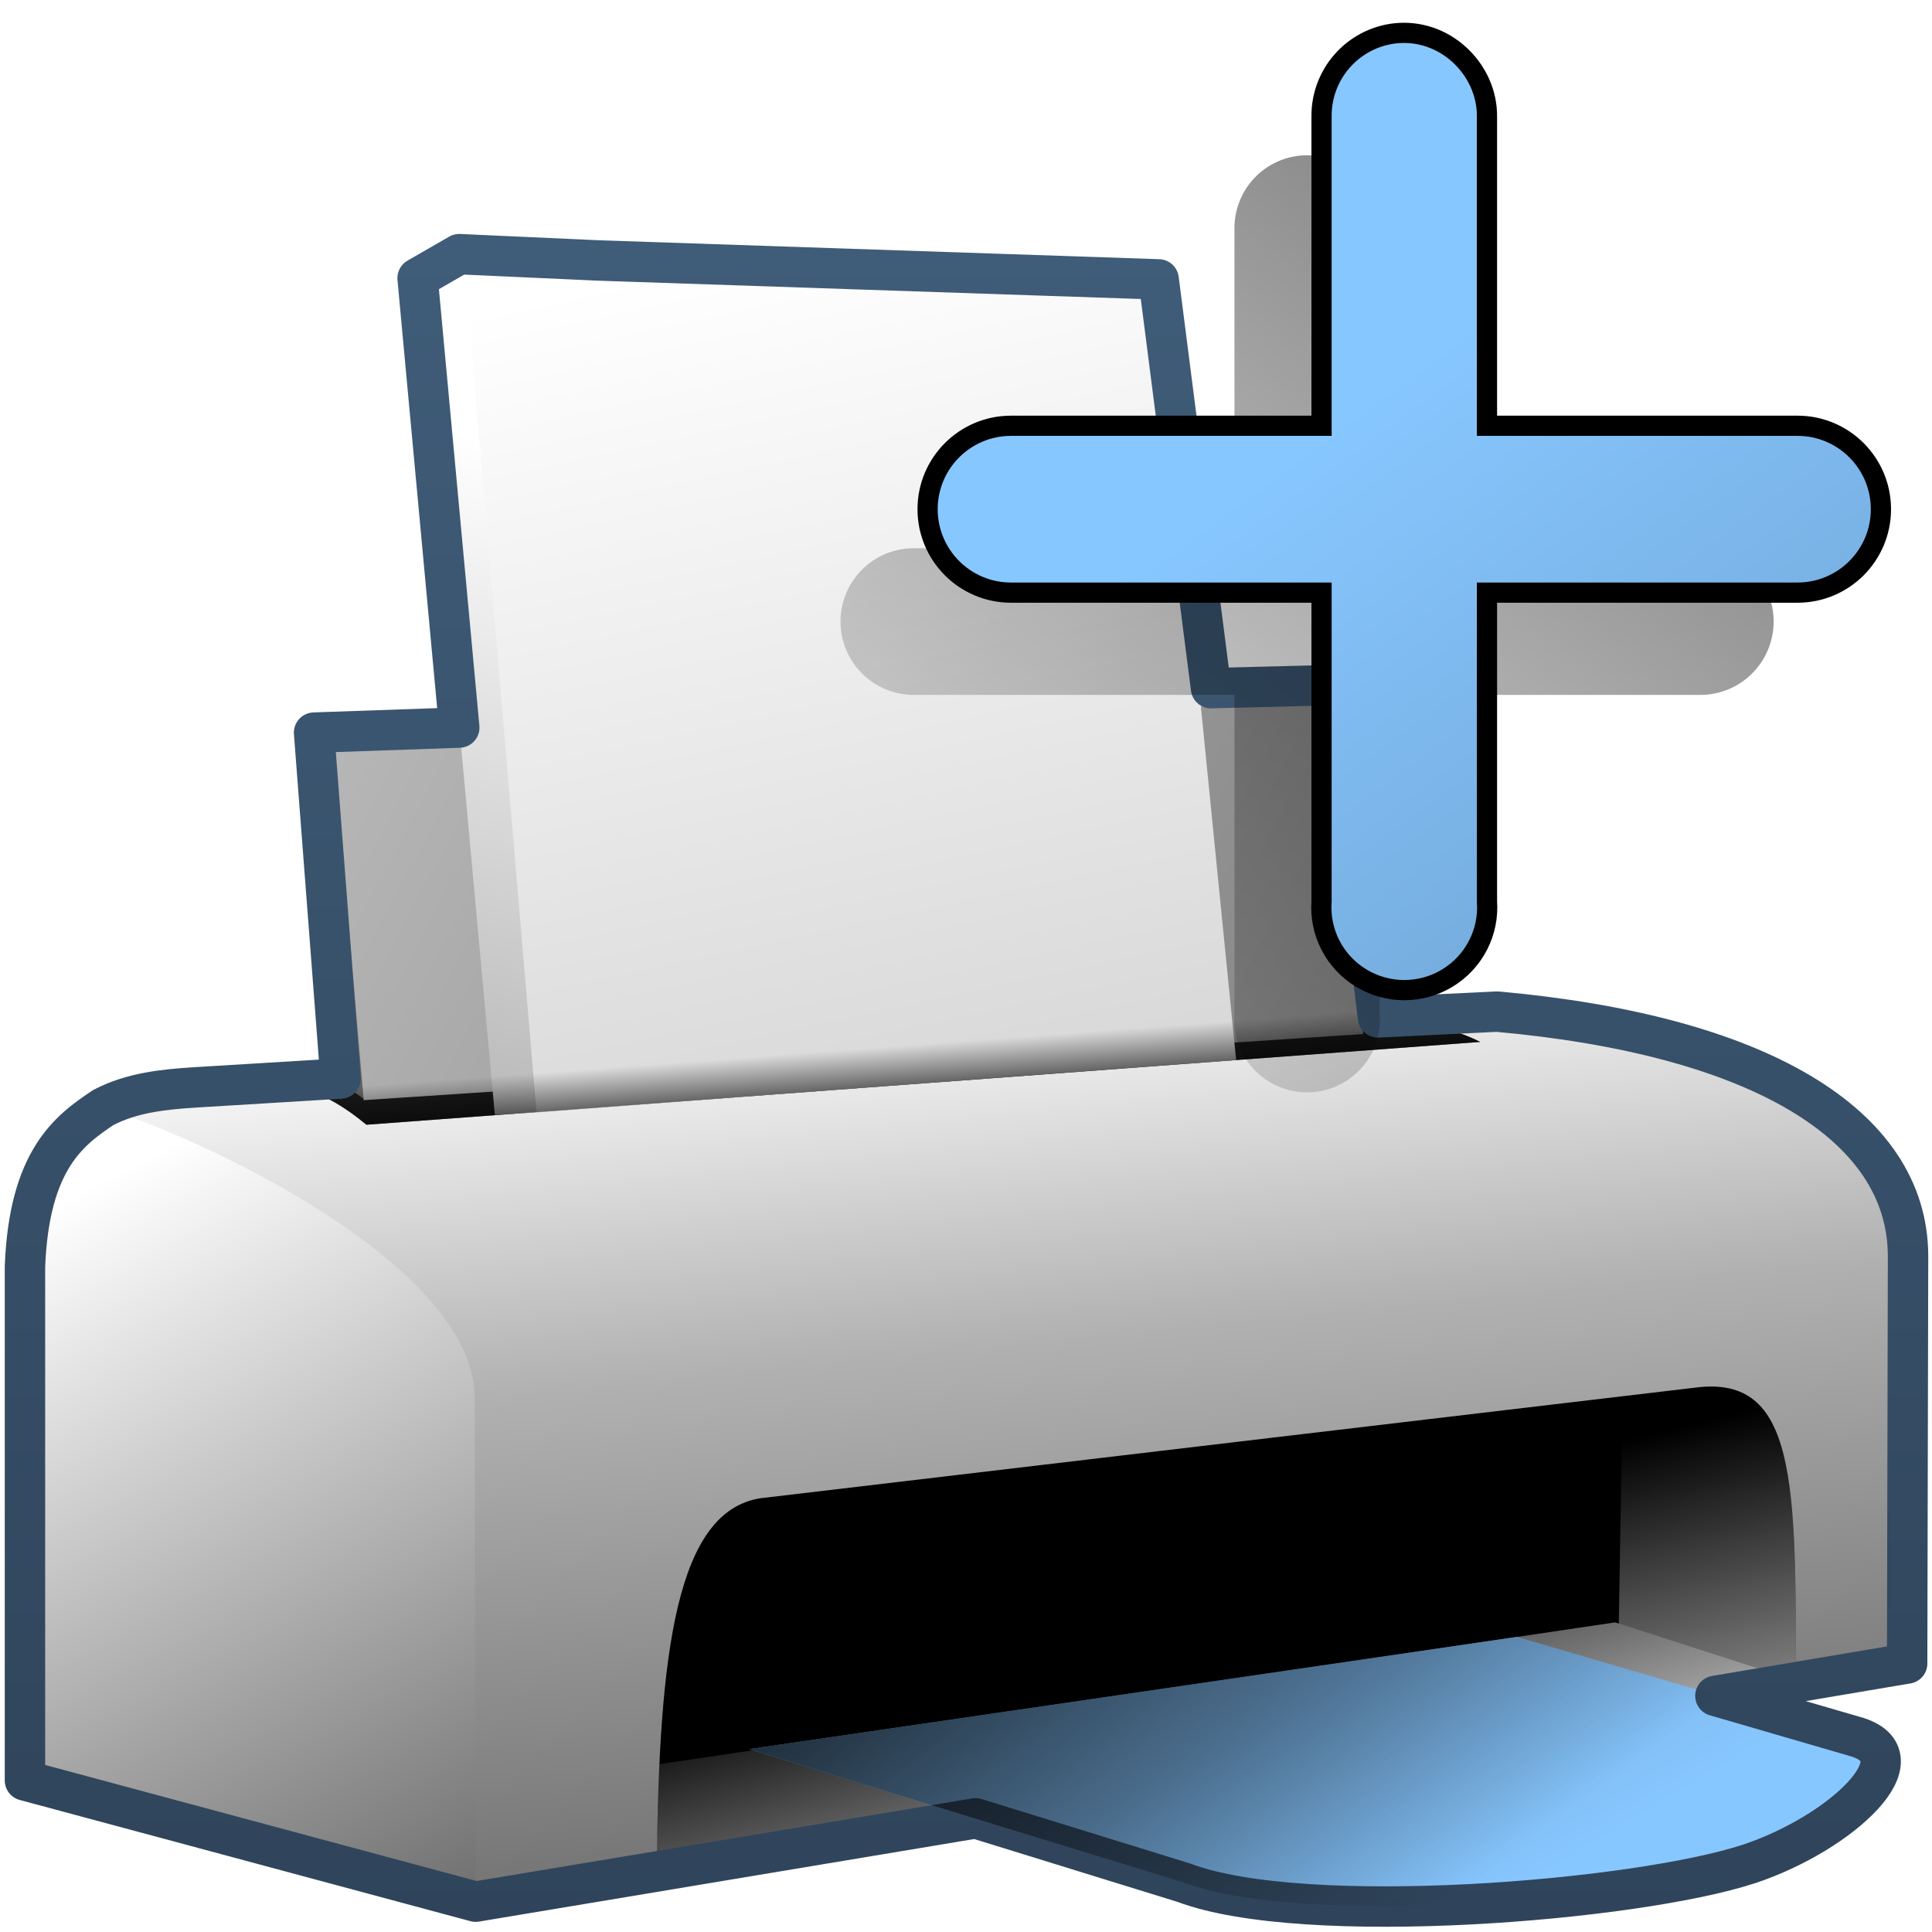
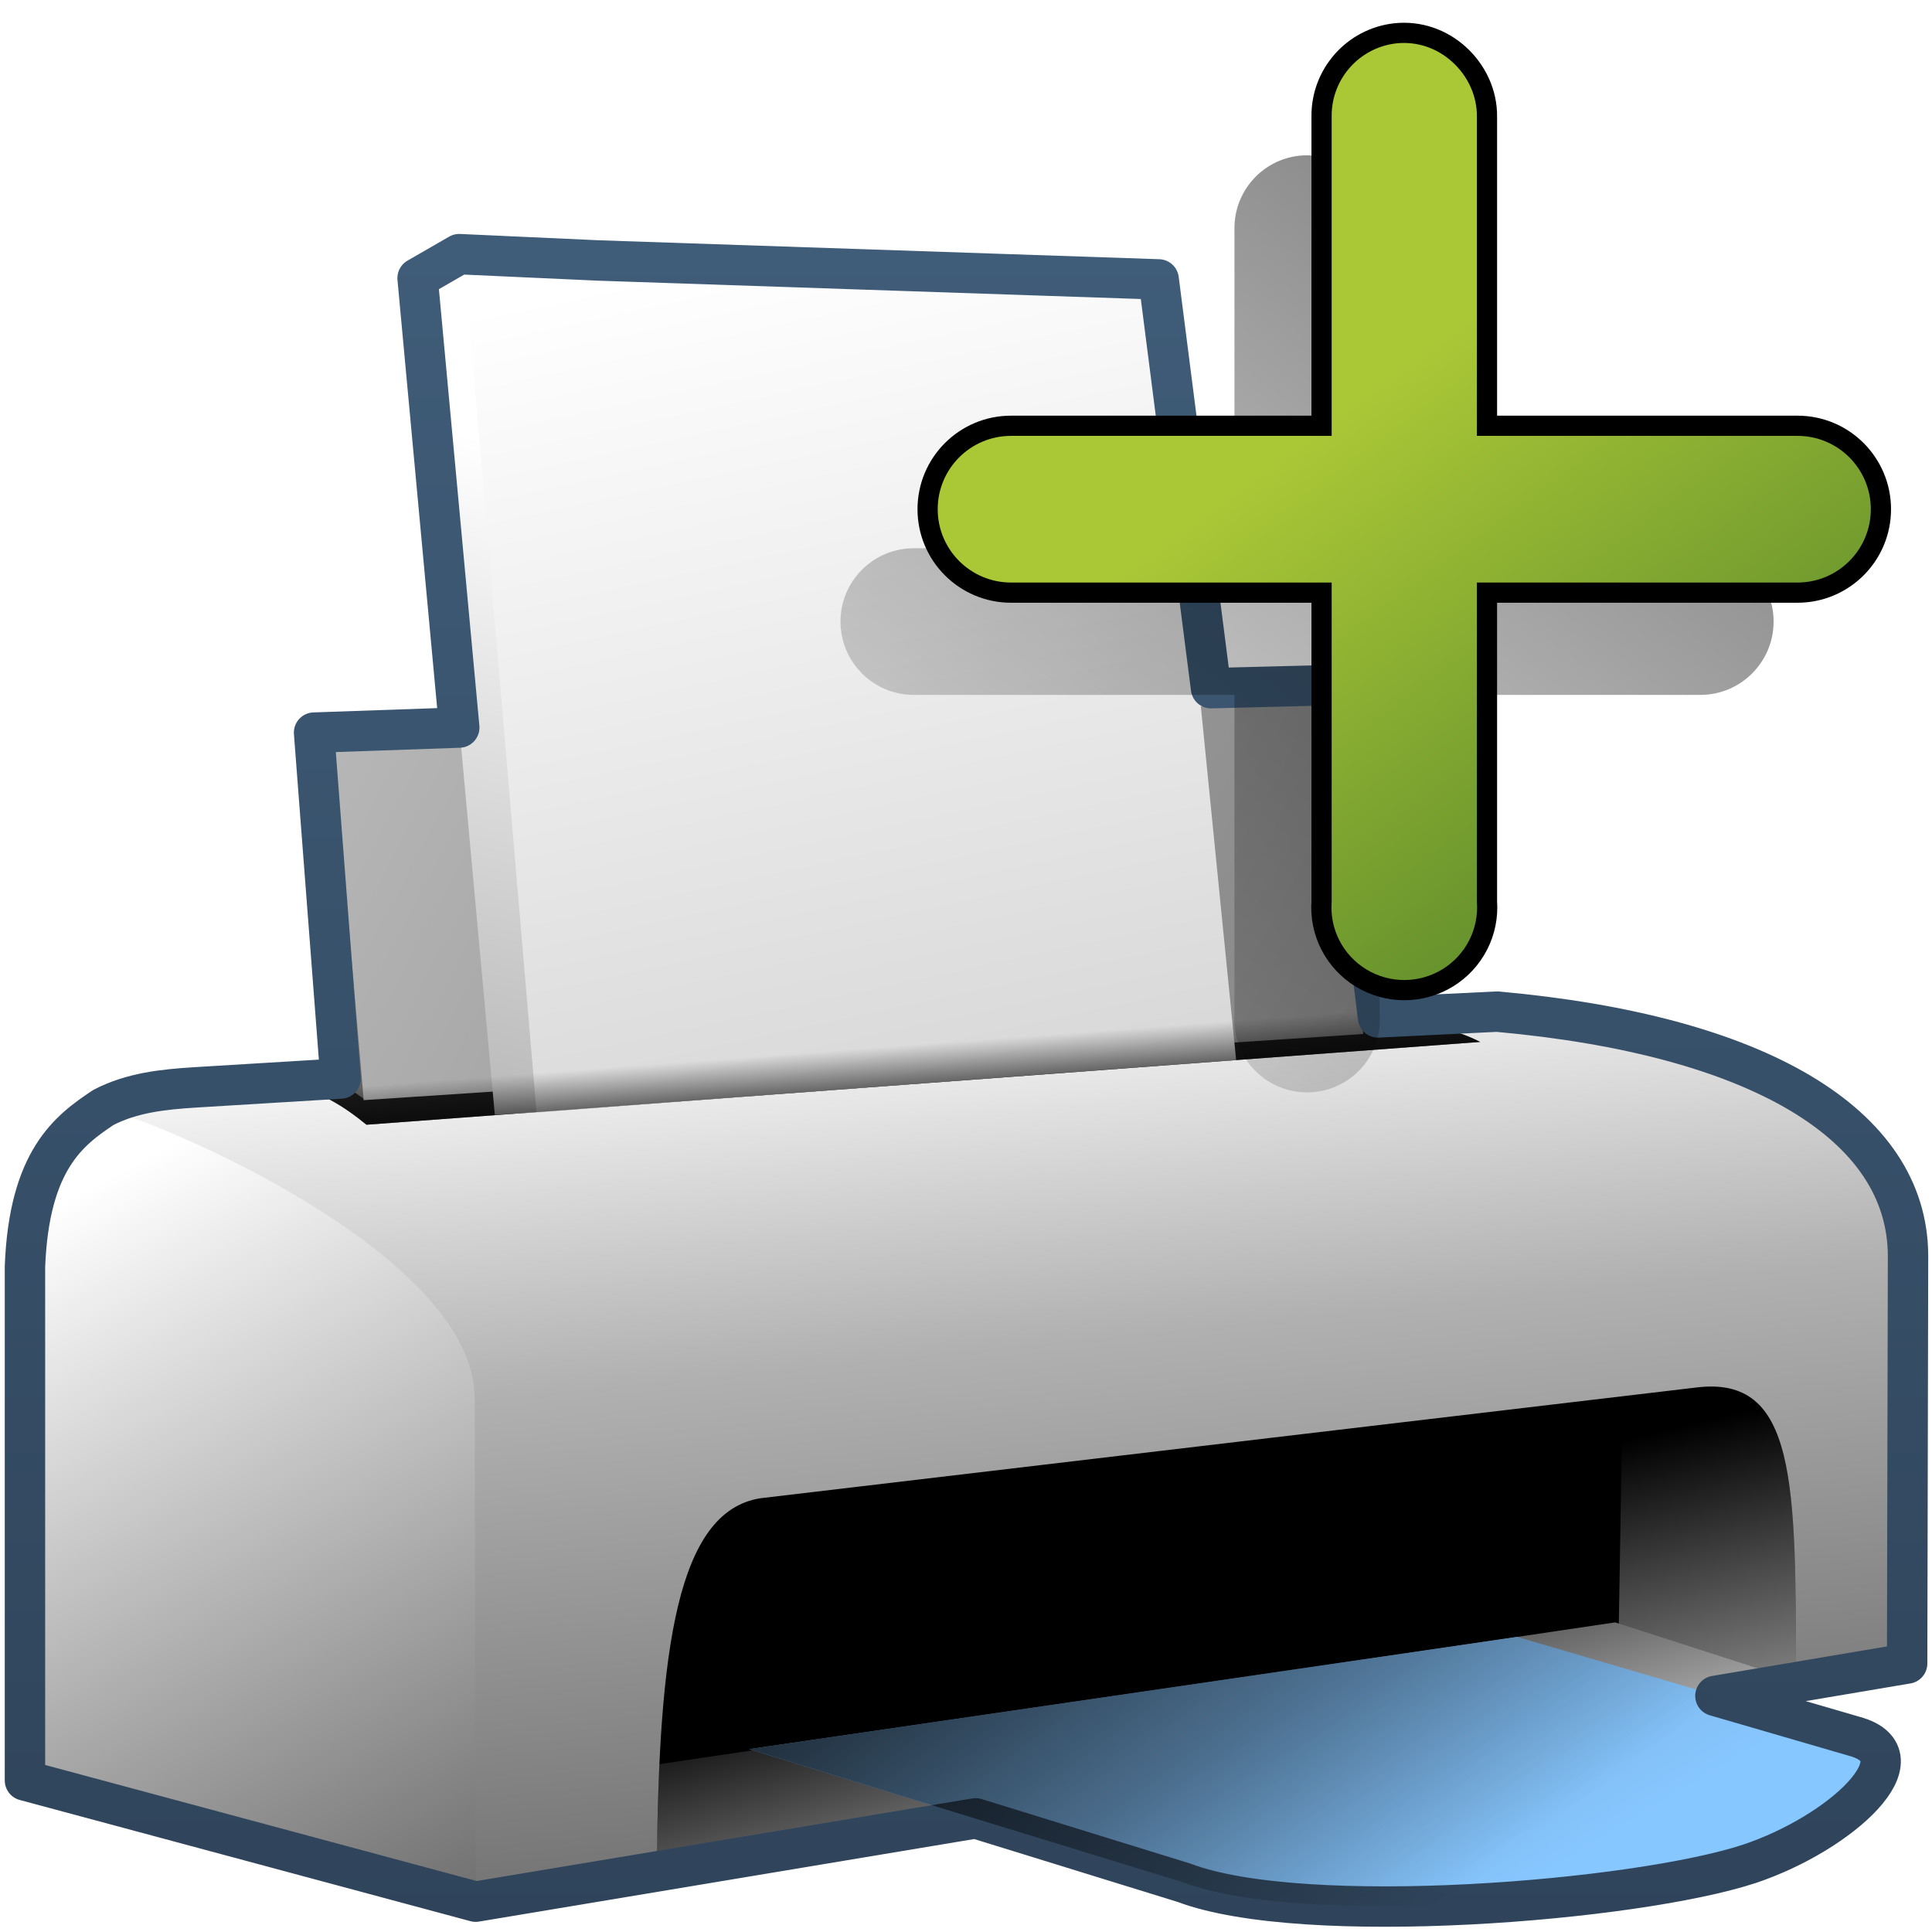
- <svg xmlns="http://www.w3.org/2000/svg" xmlns:xlink="http://www.w3.org/1999/xlink" width="128" height="128" id="svg2" version="1.0">
+ <svg xmlns="http://www.w3.org/2000/svg" xmlns:xlink="http://www.w3.org/1999/xlink" width="136.533" height="136.533" id="svg2" version="1.0">
  <defs id="defs4">
-     <linearGradient xlink:href="#linearGradient5439" id="linearGradient9155" gradientUnits="userSpaceOnUse" gradientTransform="matrix(2.676524,0,0,2.676524,-1298.802,-2514.903)" x1="486.898" y1="969.325" x2="503.621" y2="1000.834" />
-     <linearGradient xlink:href="#linearGradient5439" id="linearGradient9157" gradientUnits="userSpaceOnUse" gradientTransform="matrix(2.676524,0,0,2.676524,-1298.802,-2514.903)" x1="523.259" y1="955.533" x2="528.474" y2="1007.328" />
-     <linearGradient xlink:href="#linearGradient5439" id="linearGradient9159" gradientUnits="userSpaceOnUse" gradientTransform="matrix(2.676524,0,0,2.676524,-1298.802,-2514.903)" x1="518.11" y1="962.736" x2="521.131" y2="992.921" />
-     <linearGradient xlink:href="#linearGradient5439" id="linearGradient9161" gradientUnits="userSpaceOnUse" gradientTransform="matrix(2.676524,0,0,2.676524,-1297.631,-2515.238)" x1="495.145" y1="952.636" x2="490.303" y2="974.924" />
-     <linearGradient xlink:href="#linearGradient5439" id="linearGradient9163" gradientUnits="userSpaceOnUse" gradientTransform="matrix(2.676524,0,0,2.676524,-1297.631,-2515.238)" x1="460.057" y1="938.96" x2="578.44" y2="1001.96" />
-     <linearGradient xlink:href="#linearGradient5439" id="linearGradient9165" gradientUnits="userSpaceOnUse" gradientTransform="matrix(2.676524,0,0,2.676524,-2958.121,-673.4546)" x1="1126.875" y1="264.991" x2="1112.047" y2="321.775" />
-     <linearGradient xlink:href="#linearGradient5439" id="linearGradient9167" gradientUnits="userSpaceOnUse" gradientTransform="matrix(2.676524,0,0,2.676524,-2958.121,-673.4546)" x1="1123.332" y1="257.929" x2="1152.956" y2="395.607" />
-     <linearGradient xlink:href="#linearGradient5362" id="linearGradient9169" gradientUnits="userSpaceOnUse" gradientTransform="matrix(2.676524,0,0,2.676524,-1298.802,-2514.903)" x1="519.89" y1="987.915" x2="516.836" y2="977.54" />
-     <linearGradient xlink:href="#linearGradient5362" id="linearGradient9171" gradientUnits="userSpaceOnUse" gradientTransform="matrix(2.676524,0,0,2.676524,-1298.802,-2514.903)" x1="530.707" y1="987.823" x2="527.52" y2="974.761" />
-     <linearGradient xlink:href="#linearGradient5316" id="linearGradient9173" gradientUnits="userSpaceOnUse" gradientTransform="matrix(2.676524,0,0,2.676524,-1298.802,-2514.903)" x1="521.301" y1="987.466" x2="517.81" y2="981.654" />
-     <linearGradient xlink:href="#linearGradient5344" id="linearGradient9175" gradientUnits="userSpaceOnUse" gradientTransform="matrix(2.676524,0,0,2.676524,-2958.121,-673.4546)" x1="1129.833" y1="279.147" x2="1129.697" y2="277.334" />
-     <linearGradient xlink:href="#linearGradient9863" id="linearGradient10100" gradientUnits="userSpaceOnUse" gradientTransform="matrix(2.676524,0,0,2.676524,-3065.182,-138.1498)" x1="1172.19" y1="99.329" x2="1172.19" y2="52.358" />
-     <linearGradient xlink:href="#linearGradient5344" id="linearGradient9177" gradientUnits="userSpaceOnUse" gradientTransform="matrix(2.676524,0,0,2.676524,-1298.802,-2514.903)" x1="510.801" y1="971.341" x2="521.81" y2="986.154" />
-     <linearGradient xlink:href="#linearGradient5344" id="linearGradient13057" gradientUnits="userSpaceOnUse" gradientTransform="translate(-485.2101,-858.9386)" x1="544.89" y1="919.058" x2="506.015" y2="969.808" />
-     <linearGradient xlink:href="#linearGradient5316" id="linearGradient13059" gradientUnits="userSpaceOnUse" gradientTransform="matrix(2.676524,0,0,2.676524,-1780.88,-994.3029)" x1="700.131" y1="380.534" x2="708.782" y2="392.267" />
+     <linearGradient xlink:href="#linearGradient5439" id="linearGradient9155" gradientUnits="userSpaceOnUse" gradientTransform="matrix(2.854959,0,0,2.854959,-1385.389,-2682.563)" x1="486.898" y1="969.325" x2="503.621" y2="1000.834" />
+     <linearGradient xlink:href="#linearGradient5439" id="linearGradient9157" gradientUnits="userSpaceOnUse" gradientTransform="matrix(2.854959,0,0,2.854959,-1385.389,-2682.563)" x1="523.259" y1="955.533" x2="528.474" y2="1007.328" />
+     <linearGradient xlink:href="#linearGradient5439" id="linearGradient9159" gradientUnits="userSpaceOnUse" gradientTransform="matrix(2.854959,0,0,2.854959,-1385.389,-2682.563)" x1="518.11" y1="962.736" x2="521.131" y2="992.921" />
+     <linearGradient xlink:href="#linearGradient5439" id="linearGradient9161" gradientUnits="userSpaceOnUse" gradientTransform="matrix(2.854959,0,0,2.854959,-1384.139,-2682.92)" x1="495.145" y1="952.636" x2="490.303" y2="974.924" />
+     <linearGradient xlink:href="#linearGradient5439" id="linearGradient9163" gradientUnits="userSpaceOnUse" gradientTransform="matrix(2.854959,0,0,2.854959,-1384.139,-2682.92)" x1="460.057" y1="938.96" x2="578.44" y2="1001.96" />
+     <linearGradient xlink:href="#linearGradient5439" id="linearGradient9165" gradientUnits="userSpaceOnUse" gradientTransform="matrix(2.854959,0,0,2.854959,-3155.329,-718.3515)" x1="1126.875" y1="264.991" x2="1112.047" y2="321.775" />
+     <linearGradient xlink:href="#linearGradient5439" id="linearGradient9167" gradientUnits="userSpaceOnUse" gradientTransform="matrix(2.854959,0,0,2.854959,-3155.329,-718.3515)" x1="1123.332" y1="257.929" x2="1152.956" y2="395.607" />
+     <linearGradient xlink:href="#linearGradient5362" id="linearGradient9169" gradientUnits="userSpaceOnUse" gradientTransform="matrix(2.854959,0,0,2.854959,-1385.389,-2682.563)" x1="519.89" y1="987.915" x2="516.836" y2="977.54" />
+     <linearGradient xlink:href="#linearGradient5362" id="linearGradient9171" gradientUnits="userSpaceOnUse" gradientTransform="matrix(2.854959,0,0,2.854959,-1385.389,-2682.563)" x1="530.707" y1="987.823" x2="527.52" y2="974.761" />
+     <linearGradient xlink:href="#linearGradient5316" id="linearGradient9173" gradientUnits="userSpaceOnUse" gradientTransform="matrix(2.854959,0,0,2.854959,-1385.389,-2682.563)" x1="521.301" y1="987.466" x2="517.81" y2="981.654" />
+     <linearGradient xlink:href="#linearGradient5344" id="linearGradient9175" gradientUnits="userSpaceOnUse" gradientTransform="matrix(2.854959,0,0,2.854959,-3155.329,-718.3515)" x1="1129.833" y1="279.147" x2="1129.697" y2="277.334" />
+     <linearGradient xlink:href="#linearGradient9863" id="linearGradient10100" gradientUnits="userSpaceOnUse" gradientTransform="matrix(2.854959,0,0,2.854959,-3269.528,-147.3598)" x1="1172.19" y1="99.329" x2="1172.19" y2="52.358" />
+     <linearGradient xlink:href="#linearGradient5344" id="linearGradient9177" gradientUnits="userSpaceOnUse" gradientTransform="matrix(2.854959,0,0,2.854959,-1385.389,-2682.563)" x1="510.801" y1="971.341" x2="521.81" y2="986.154" />
+     <linearGradient xlink:href="#linearGradient5344" id="linearGradient13057" gradientUnits="userSpaceOnUse" gradientTransform="matrix(2.854959,0,0,2.854959,-1385.255,-2681.136)" x1="544.89" y1="919.058" x2="506.015" y2="969.808" />
    <linearGradient xlink:href="#linearGradient5439" id="linearGradient9094" gradientUnits="userSpaceOnUse" gradientTransform="matrix(2.676524,0,0,2.676524,-1298.802,-2514.903)" x1="486.898" y1="969.325" x2="503.621" y2="1000.834" />
    <linearGradient xlink:href="#linearGradient5439" id="linearGradient9096" gradientUnits="userSpaceOnUse" gradientTransform="matrix(2.676524,0,0,2.676524,-1298.802,-2514.903)" x1="523.259" y1="955.533" x2="528.474" y2="1007.328" />
    <linearGradient xlink:href="#linearGradient5439" id="linearGradient9098" gradientUnits="userSpaceOnUse" gradientTransform="matrix(2.676524,0,0,2.676524,-1298.802,-2514.903)" x1="518.11" y1="962.736" x2="521.131" y2="992.921" />
    <linearGradient xlink:href="#linearGradient5439" id="linearGradient9100" gradientUnits="userSpaceOnUse" gradientTransform="matrix(2.676524,0,0,2.676524,-1297.631,-2515.238)" x1="495.145" y1="952.636" x2="490.303" y2="974.924" />
    <linearGradient xlink:href="#linearGradient5439" id="linearGradient9102" gradientUnits="userSpaceOnUse" gradientTransform="matrix(2.676524,0,0,2.676524,-1297.631,-2515.238)" x1="460.057" y1="938.96" x2="578.44" y2="1001.96" />
    <linearGradient xlink:href="#linearGradient5439" id="linearGradient9104" gradientUnits="userSpaceOnUse" gradientTransform="matrix(2.676524,0,0,2.676524,-2958.121,-673.4546)" x1="1126.875" y1="264.991" x2="1112.047" y2="321.775" />
    <linearGradient xlink:href="#linearGradient5439" id="linearGradient9106" gradientUnits="userSpaceOnUse" gradientTransform="matrix(2.676524,0,0,2.676524,-2958.121,-673.4546)" x1="1123.332" y1="257.929" x2="1152.956" y2="395.607" />
    <linearGradient xlink:href="#linearGradient5362" id="linearGradient9108" gradientUnits="userSpaceOnUse" gradientTransform="matrix(2.676524,0,0,2.676524,-1298.802,-2514.903)" x1="519.89" y1="987.915" x2="516.836" y2="977.54" />
    <linearGradient xlink:href="#linearGradient5362" id="linearGradient9110" gradientUnits="userSpaceOnUse" gradientTransform="matrix(2.676524,0,0,2.676524,-1298.802,-2514.903)" x1="530.707" y1="987.823" x2="527.52" y2="974.761" />
    <linearGradient xlink:href="#linearGradient5316" id="linearGradient9112" gradientUnits="userSpaceOnUse" gradientTransform="matrix(2.676524,0,0,2.676524,-1298.802,-2514.903)" x1="521.301" y1="987.466" x2="517.81" y2="981.654" />
    <linearGradient xlink:href="#linearGradient5344" id="linearGradient9114" gradientUnits="userSpaceOnUse" gradientTransform="matrix(2.676524,0,0,2.676524,-2958.121,-673.4546)" x1="1129.833" y1="279.147" x2="1129.697" y2="277.334" />
    <linearGradient xlink:href="#linearGradient5344" id="linearGradient9116" gradientUnits="userSpaceOnUse" gradientTransform="matrix(2.676524,0,0,2.676524,-1298.802,-2514.903)" x1="510.801" y1="971.341" x2="521.81" y2="986.154" />
    <linearGradient xlink:href="#linearGradient9863" id="linearGradient10096" gradientUnits="userSpaceOnUse" x1="1172.19" y1="99.329" x2="1172.19" y2="52.358" gradientTransform="matrix(2.676524,0,0,2.676524,-3065.182,-138.1498)" />
-     <filter id="filter4748">
-       <feGaussianBlur stdDeviation="0.733" id="feGaussianBlur4750" />
-     </filter>
    <linearGradient xlink:href="#linearGradient5344" id="linearGradient11961" gradientUnits="userSpaceOnUse" gradientTransform="translate(-425.0233,-453.0244)" x1="495.948" y1="486.777" x2="434.51" y2="572.777" />
    <linearGradient xlink:href="#linearGradient2481" id="linearGradient11963" gradientUnits="userSpaceOnUse" gradientTransform="matrix(1.561306,0,0,1.561306,51.70861,0.6279391)" x1="22.5" y1="-0" x2="22.5" y2="48.001" />
    <linearGradient xlink:href="#linearGradient2481" id="linearGradient4753" x1="522.999" y1="35.173" x2="522.999" y2="83.979" gradientUnits="userSpaceOnUse" gradientTransform="matrix(1.519917,0,0,1.519917,-693.6444,-54.32097)" />
    <linearGradient id="linearGradient2481">
      <stop id="stop2483" offset="0" style="stop-color:#87c6ff;stop-opacity:1;" />
      <stop style="stop-color:#75aadb;stop-opacity:1;" offset="0.5" id="stop3944" />
      <stop id="stop2485" offset="1" style="stop-color:#75aadb;stop-opacity:1;" />
    </linearGradient>
    <linearGradient xlink:href="#linearGradient2481" id="linearGradient4757" x1="522.998" y1="35.784" x2="522.998" y2="84.318" gradientUnits="userSpaceOnUse" gradientTransform="matrix(1.519917,0,0,1.519917,-693.6444,-54.32097)" />
    <linearGradient id="linearGradient12578">
      <stop style="stop-color:#e9b551;stop-opacity:1;" offset="0" id="stop12580" />
      <stop style="stop-color:#b48739;stop-opacity:1;" offset="1" id="stop12582" />
    </linearGradient>
    <linearGradient id="linearGradient12594">
      <stop id="stop12596" offset="0" style="stop-color:#e9b551;stop-opacity:1;" />
      <stop id="stop12598" offset="1" style="stop-color:#e9b551;stop-opacity:0;" />
    </linearGradient>
    <linearGradient id="linearGradient5316">
      <stop style="stop-color:#87c7ff;stop-opacity:1;" offset="0" id="stop5320" />
      <stop style="stop-color:#74aadb;stop-opacity:1;" offset="1" id="stop5322" />
    </linearGradient>
    <linearGradient id="linearGradient9863">
      <stop style="stop-color:#2f445a;stop-opacity:1;" offset="0" id="stop9865" />
      <stop style="stop-color:#415f7c;stop-opacity:1" offset="1" id="stop9867" />
    </linearGradient>
    <linearGradient id="linearGradient12336">
      <stop id="stop12338" offset="0" style="stop-color:#ff6e00;stop-opacity:1;" />
      <stop id="stop12340" offset="1" style="stop-color:#eb2600;stop-opacity:1;" />
    </linearGradient>
    <linearGradient id="linearGradient5362">
      <stop style="stop-color:#ffffff;stop-opacity:1;" offset="0" id="stop5364" />
      <stop style="stop-color:#ffffff;stop-opacity:0;" offset="1" id="stop5366" />
    </linearGradient>
    <linearGradient id="linearGradient5439">
      <stop style="stop-color:#ffffff;stop-opacity:1;" offset="0" id="stop5441" />
      <stop style="stop-color:#000000;stop-opacity:1;" offset="1" id="stop5443" />
    </linearGradient>
    <linearGradient xlink:href="#linearGradient5439" id="linearGradient13309" gradientUnits="userSpaceOnUse" x1="499.907" y1="953.395" x2="652.752" y2="1116.941" gradientTransform="matrix(2.676524,0,0,2.676524,-1298.677,-2514.903)" />
    <linearGradient id="linearGradient5398">
      <stop style="stop-color:#87c6ff;stop-opacity:1;" offset="0" id="stop5400" />
      <stop style="stop-color:#87c6ff;stop-opacity:0" offset="1" id="stop5402" />
    </linearGradient>
    <linearGradient xlink:href="#linearGradient5398" id="linearGradient13322" gradientUnits="userSpaceOnUse" x1="500.878" y1="948.12" x2="500.878" y2="953.175" gradientTransform="matrix(2.676524,0,0,2.676524,-1298.677,-2514.903)" />
    <linearGradient id="linearGradient5344">
      <stop style="stop-color:#000000;stop-opacity:1;" offset="0" id="stop5346" />
      <stop style="stop-color:#000000;stop-opacity:0;" offset="1" id="stop5348" />
    </linearGradient>
    <linearGradient xlink:href="#linearGradient5344" id="linearGradient13314" gradientUnits="userSpaceOnUse" x1="544.89" y1="919.058" x2="506.015" y2="969.808" gradientTransform="translate(-485.2101,-859.4386)" />
    <linearGradient id="linearGradient8702">
      <stop id="stop8704" offset="0" style="stop-color:#87c7ff;stop-opacity:1;" />
      <stop id="stop8706" offset="1" style="stop-color:#74aadb;stop-opacity:1;" />
    </linearGradient>
    <linearGradient xlink:href="#linearGradient8702" id="linearGradient13316" gradientUnits="userSpaceOnUse" gradientTransform="matrix(2.676524,0,0,2.676524,-1779.542,-994.6374)" x1="700.131" y1="378.87" x2="707.805" y2="395.749" />
+     <linearGradient xlink:href="#linearGradient5316-3" id="linearGradient13059" gradientUnits="userSpaceOnUse" gradientTransform="matrix(2.854959,0,0,2.854959,-1899.606,-1060.59)" x1="700.131" y1="380.534" x2="708.782" y2="392.267" />
+     <linearGradient id="linearGradient5316-3">
+       <stop style="stop-color:#aac736;stop-opacity:1;" offset="0" id="stop5320-6" />
+       <stop style="stop-color:#5d8b2c;stop-opacity:1;" offset="1" id="stop5322-7" />
+     </linearGradient>
  </defs>
  <g id="layer1">
-     <path style="fill:url(#linearGradient9155);fill-rule:evenodd;stroke:none;stroke-width:1px;stroke-linecap:butt;stroke-linejoin:miter;stroke-opacity:1;display:inline" d="M 6.912,73.328 C 20.377,75.65 31.749,85.45 31.806,92.639 L 31.688,125.995 L 1.643,117.952 L 1.643,83.884 C 1.921,76.696 4.648,74.84 6.912,73.328 z" id="path9120" />
-     <path id="path9123" d="M 126.554,83.176 L 126.378,82.339 L 31.451,92.402 L 31.52,125.995 L 126.554,110.145 L 126.554,83.176 z" style="fill:url(#linearGradient9157);fill-rule:evenodd;stroke:none;stroke-width:1px;stroke-linecap:butt;stroke-linejoin:miter;stroke-opacity:1;display:inline" />
-     <path style="fill:url(#linearGradient9159);fill-rule:evenodd;stroke:none;stroke-width:1px;stroke-linecap:butt;stroke-linejoin:miter;stroke-opacity:1;display:inline" d="M 126.554,83.176 L 31.451,92.639 C 31.451,83.667 12.813,75.154 6.829,73.394 C 8.734,72.398 10.828,72.191 12.944,72.056 L 99.185,67.019 C 116.471,68.567 126.525,74.453 126.554,83.176 z" id="path9125" />
-     <path style="fill:#000000;fill-rule:evenodd;stroke:none;stroke-width:1px;stroke-linecap:butt;stroke-linejoin:miter;stroke-opacity:1;display:inline" d="M 43.516,123.63 C 43.646,109.295 44.849,100.134 50.377,99.263 L 112.359,91.929 C 119.043,91.08 118.983,98.271 118.983,111.328 L 43.516,123.63 z" id="path9128" />
-     <path style="fill:#1a1a1a;fill-rule:evenodd;stroke:none;stroke-width:1px;stroke-linecap:butt;stroke-linejoin:miter;stroke-opacity:1;display:inline" d="M 18.471,71.766 C 21.134,72.15 22.873,73.376 24.279,74.516 L 98.068,69.03 C 96.176,68.056 93.766,67.633 91.443,67.532 L 18.471,71.766 z" id="path9130" />
-     <path style="fill:url(#linearGradient9161);fill-rule:evenodd;stroke:none;stroke-width:1px;stroke-linecap:butt;stroke-linejoin:miter;stroke-opacity:1;display:inline" d="M 22.588,71.717 L 20.793,48.538 L 86.56,46.117 L 88.138,46.489 L 89.065,68.087 L 24.151,72.845 L 22.588,71.717 z" id="path9132" />
-     <path id="path9134" d="M 24.094,72.888 L 22.048,48.956 L 88.17,46.472 L 90.32,68.506 L 24.094,72.888 z" style="fill:url(#linearGradient9163);fill-rule:evenodd;stroke:none;stroke-width:1px;stroke-linecap:butt;stroke-linejoin:miter;stroke-opacity:1;display:inline" />
-     <path id="path9136" d="M 32.784,73.859 L 27.706,18.405 L 30.424,16.873 L 73.558,18.692 L 81.229,70.228 L 35.839,73.685 L 32.784,73.859 z" style="fill:url(#linearGradient9165);fill-rule:evenodd;stroke:none;stroke-width:1px;stroke-linecap:butt;stroke-linejoin:miter;stroke-opacity:1;display:inline" />
-     <path style="fill:url(#linearGradient9167);fill-rule:evenodd;stroke:none;stroke-width:1px;stroke-linecap:butt;stroke-linejoin:miter;stroke-opacity:1;display:inline" d="M 35.544,73.65 L 30.717,16.9 L 76.736,18.525 L 81.898,70.228 L 35.544,73.65 z" id="path9138" />
-     <path id="path9140" d="M 43.516,123.63 C 43.538,121.229 43.59,118.974 43.687,116.878 L 107.006,107.486 L 118.983,111.328 L 43.516,123.63 z" style="fill:url(#linearGradient9169);fill-rule:evenodd;stroke:none;stroke-width:1px;stroke-linecap:butt;stroke-linejoin:miter;stroke-opacity:1;display:inline" />
-     <path id="path9142" d="M 107.251,107.571 L 107.5,92.504 L 112.359,91.929 C 119.043,91.08 118.983,98.271 118.983,111.328 L 107.251,107.571 z" style="fill:url(#linearGradient9171);fill-rule:evenodd;stroke:none;stroke-width:1px;stroke-linecap:butt;stroke-linejoin:miter;stroke-opacity:1;display:inline" />
-     <path style="fill:url(#linearGradient9173);fill-opacity:1;fill-rule:evenodd;stroke:none;stroke-width:1px;stroke-linecap:butt;stroke-linejoin:miter;stroke-opacity:1;display:inline" d="M 122.883,115.015 C 127.574,116.289 121.974,121.42 115.919,123.445 C 108.381,125.924 86.374,127.725 78.407,124.715 L 49.632,115.884 L 100.508,108.448 L 122.883,115.015 z" id="path9144" />
-     <path id="path9148" d="M 18.471,71.766 C 21.134,72.15 22.873,73.376 24.279,74.516 L 98.068,69.03 C 96.176,68.056 91.874,67.042 89.551,66.94 L 18.471,71.766 z" style="fill:url(#linearGradient9175);fill-rule:evenodd;stroke:none;stroke-width:1px;stroke-linecap:butt;stroke-linejoin:miter;stroke-opacity:1;display:inline" />
-     <path style="fill:none;fill-rule:evenodd;stroke:url(#linearGradient10100);stroke-width:2.677;stroke-linecap:round;stroke-linejoin:round;stroke-miterlimit:4;stroke-dasharray:none;stroke-opacity:1;display:inline" d="M 30.427,16.838 L 27.667,18.427 L 30.427,48.203 L 20.808,48.538 L 22.564,71.455 L 12.946,72.041 C 10.831,72.176 8.745,72.384 6.84,73.379 C 4.595,74.881 1.929,76.825 1.654,83.918 L 1.654,117.96 L 31.514,125.99 L 64.636,120.469 L 78.437,124.735 C 86.404,127.745 108.37,125.959 115.908,123.48 C 121.963,121.456 127.541,116.306 122.851,115.033 L 113.65,112.356 L 126.353,110.211 L 126.413,83.195 C 126.384,74.472 116.465,68.569 99.18,67.022 L 91.295,67.406 L 88.613,45.382 L 80.234,45.594 L 76.764,18.51 L 39.627,17.256 L 30.427,16.838 z" id="path10098" />
-     <path id="path9151" d="M 122.883,115.015 C 127.574,116.289 121.974,121.42 115.919,123.445 C 108.381,125.924 86.374,127.725 78.407,124.715 L 49.632,115.884 L 100.508,108.448 L 122.883,115.015 z" style="fill:url(#linearGradient9177);fill-opacity:1;fill-rule:evenodd;stroke:none;stroke-width:1px;stroke-linecap:butt;stroke-linejoin:miter;stroke-opacity:1;display:inline" />
-     <path style="fill:url(#linearGradient13057);fill-opacity:1;fill-rule:evenodd;stroke:none;stroke-width:1;stroke-linecap:round;stroke-linejoin:miter;stroke-miterlimit:4;stroke-dasharray:none;stroke-opacity:1;display:inline;" d="M 32.158,84.031 C 31.237,84.135 30.544,84.92 30.557,85.846 L 30.557,93.747 L 22.62,93.747 C 21.618,93.747 20.805,94.56 20.805,95.562 C 20.805,96.565 21.618,97.378 22.62,97.378 L 30.557,97.378 L 30.557,105.278 C 30.504,105.954 30.833,106.597 31.411,106.951 C 31.989,107.305 32.719,107.305 33.297,106.951 C 33.875,106.597 34.204,105.954 34.151,105.278 L 34.151,97.378 L 42.088,97.378 C 43.09,97.378 43.903,96.565 43.903,95.562 C 43.903,94.56 43.09,93.747 42.088,93.747 L 34.151,93.747 L 34.151,85.846 C 34.158,85.331 33.927,84.841 33.546,84.494 C 33.165,84.147 32.67,83.977 32.158,84.031 z" id="path13051" transform="matrix(2.676524,0,0,2.676524,0,-214.5951)" />
-     <path id="path13053" d="M 92.512,2.873 C 90.047,3.149 88.193,5.25 88.225,7.731 L 88.225,28.878 L 66.983,28.878 C 64.3,28.878 62.125,31.053 62.125,33.736 C 62.125,36.419 64.3,38.594 66.983,38.594 L 88.225,38.594 L 88.225,59.741 C 88.084,61.549 88.965,63.271 90.512,64.218 C 92.058,65.166 94.014,65.166 95.56,64.218 C 97.107,63.271 97.988,61.549 97.847,59.741 L 97.847,38.594 L 119.089,38.594 C 121.772,38.594 123.947,36.419 123.947,33.736 C 123.947,31.053 121.772,28.878 119.089,28.878 L 97.847,28.878 L 97.847,7.731 C 97.864,6.352 97.247,5.04 96.227,4.111 C 95.208,3.183 93.883,2.727 92.512,2.873 z" style="fill:#c2e3ff;fill-opacity:1;fill-rule:evenodd;stroke:#000000;stroke-width:2.677;stroke-linecap:round;stroke-linejoin:miter;stroke-miterlimit:4;stroke-dasharray:none;stroke-opacity:1;display:inline" />
-     <path style="fill:url(#linearGradient13059);fill-opacity:1;fill-rule:evenodd;stroke:none;stroke-width:3.166;stroke-linecap:round;stroke-linejoin:miter;stroke-miterlimit:4;stroke-dasharray:none;stroke-opacity:1;display:inline" d="M 92.512,2.873 C 90.047,3.149 88.193,5.25 88.225,7.731 L 88.225,28.878 L 66.983,28.878 C 64.3,28.878 62.125,31.053 62.125,33.736 C 62.125,36.419 64.3,38.594 66.983,38.594 L 88.225,38.594 L 88.225,59.741 C 88.084,61.549 88.965,63.271 90.512,64.218 C 92.058,65.166 94.014,65.166 95.56,64.218 C 97.107,63.271 97.988,61.549 97.847,59.741 L 97.847,38.594 L 119.089,38.594 C 121.772,38.594 123.947,36.419 123.947,33.736 C 123.947,31.053 121.772,28.878 119.089,28.878 L 97.847,28.878 L 97.847,7.731 C 97.864,6.352 97.247,5.04 96.227,4.111 C 95.208,3.183 93.883,2.727 92.512,2.873 z" id="path13055" />
+     <path style="display:inline;fill:url(#linearGradient9155);fill-rule:evenodd;stroke:none;stroke-width:1.067px;stroke-linecap:butt;stroke-linejoin:miter;stroke-opacity:1" d="m 7.373,78.217 c 14.363,2.477 26.493,12.93 26.554,20.598 L 33.8,134.395 1.752,125.815 V 89.476 C 2.049,81.809 4.958,79.83 7.373,78.217 Z" id="path9120" />
+     <path id="path9123" d="M 134.99,88.721 134.804,87.828 33.548,98.562 33.622,134.395 134.99,117.488 Z" style="display:inline;fill:url(#linearGradient9157);fill-rule:evenodd;stroke:none;stroke-width:1.067px;stroke-linecap:butt;stroke-linejoin:miter;stroke-opacity:1" />
+     <path style="display:inline;fill:url(#linearGradient9159);fill-rule:evenodd;stroke:none;stroke-width:1.067px;stroke-linecap:butt;stroke-linejoin:miter;stroke-opacity:1" d="M 134.99,88.721 33.548,98.814 c 0,-9.569 -19.88,-18.651 -26.264,-20.528 2.032,-1.062 4.266,-1.283 6.523,-1.427 l 91.991,-5.372 c 18.438,1.65 29.163,7.929 29.193,17.233 z" id="path9125" />
+     <path style="display:inline;fill:#000000;fill-rule:evenodd;stroke:none;stroke-width:1.067px;stroke-linecap:butt;stroke-linejoin:miter;stroke-opacity:1" d="m 46.417,131.872 c 0.138,-15.29 1.422,-25.062 7.318,-25.992 l 66.114,-7.823 c 7.129,-0.905 7.066,6.766 7.066,20.692 z" id="path9128" />
+     <path style="display:inline;fill:#1a1a1a;fill-rule:evenodd;stroke:none;stroke-width:1.067px;stroke-linecap:butt;stroke-linejoin:miter;stroke-opacity:1" d="m 19.703,76.55 c 2.841,0.41 4.695,1.718 6.195,2.933 l 78.708,-5.851 c -2.019,-1.039 -4.588,-1.49 -7.067,-1.598 z" id="path9130" />
+     <path style="display:inline;fill:url(#linearGradient9161);fill-rule:evenodd;stroke:none;stroke-width:1.067px;stroke-linecap:butt;stroke-linejoin:miter;stroke-opacity:1" d="m 24.094,76.498 -1.914,-24.725 70.151,-2.583 1.683,0.397 0.989,23.038 -69.241,5.075 z" id="path9132" />
+     <path id="path9134" d="m 25.7,77.747 -2.182,-25.528 70.531,-2.65 2.293,23.502 z" style="display:inline;fill:url(#linearGradient9163);fill-rule:evenodd;stroke:none;stroke-width:1.067px;stroke-linecap:butt;stroke-linejoin:miter;stroke-opacity:1" />
+     <path id="path9136" d="m 34.969,78.783 -5.416,-59.151 2.899,-1.634 46.009,1.94 8.182,54.972 -48.416,3.688 z" style="display:inline;fill:url(#linearGradient9165);fill-rule:evenodd;stroke:none;stroke-width:1.067px;stroke-linecap:butt;stroke-linejoin:miter;stroke-opacity:1" />
+     <path style="display:inline;fill:url(#linearGradient9167);fill-rule:evenodd;stroke:none;stroke-width:1.067px;stroke-linecap:butt;stroke-linejoin:miter;stroke-opacity:1" d="m 37.913,78.56 -5.149,-60.534 49.087,1.733 5.506,55.15 z" id="path9138" />
+     <path id="path9140" d="m 46.417,131.872 c 0.023,-2.561 0.079,-4.966 0.182,-7.202 l 67.54,-10.018 12.776,4.098 z" style="display:inline;fill:url(#linearGradient9169);fill-rule:evenodd;stroke:none;stroke-width:1.067px;stroke-linecap:butt;stroke-linejoin:miter;stroke-opacity:1" />
+     <path id="path9142" d="m 114.401,114.742 0.266,-16.071 5.183,-0.613 c 7.129,-0.905 7.066,6.766 7.066,20.692 z" style="display:inline;fill:url(#linearGradient9171);fill-rule:evenodd;stroke:none;stroke-width:1.067px;stroke-linecap:butt;stroke-linejoin:miter;stroke-opacity:1" />
+     <path style="display:inline;fill:url(#linearGradient9173);fill-opacity:1;fill-rule:evenodd;stroke:none;stroke-width:1.067px;stroke-linecap:butt;stroke-linejoin:miter;stroke-opacity:1" d="m 131.075,122.683 c 5.003,1.359 -0.97,6.832 -7.428,8.992 -8.041,2.644 -31.515,4.565 -40.013,1.354 l -30.693,-9.419 54.267,-7.932 z" id="path9144" />
+     <path id="path9148" d="m 19.703,76.55 c 2.841,0.41 4.695,1.718 6.195,2.933 l 78.708,-5.851 c -2.019,-1.039 -6.607,-2.121 -9.085,-2.229 z" style="display:inline;fill:url(#linearGradient9175);fill-rule:evenodd;stroke:none;stroke-width:1.067px;stroke-linecap:butt;stroke-linejoin:miter;stroke-opacity:1" />
+     <path style="display:inline;fill:none;fill-rule:evenodd;stroke:url(#linearGradient10100);stroke-width:2.855;stroke-linecap:round;stroke-linejoin:round;stroke-miterlimit:4;stroke-dasharray:none;stroke-opacity:1" d="m 32.455,17.96 -2.944,1.695 2.944,31.761 -10.26,0.357 1.873,24.446 -10.26,0.624 c -2.256,0.144 -4.481,0.366 -6.513,1.427 -2.395,1.602 -5.238,3.676 -5.531,11.242 V 125.824 l 31.851,8.565 35.33,-5.888 14.721,4.55 c 8.498,3.211 31.929,1.306 39.969,-1.338 6.458,-2.16 12.408,-7.652 7.405,-9.011 l -9.814,-2.855 13.55,-2.288 0.063,-28.817 C 134.81,79.437 124.23,73.141 105.792,71.491 l -8.411,0.409 -2.861,-23.492 -8.937,0.226 -3.701,-28.889 -39.613,-1.338 z" id="path10098" />
+     <path id="path9151" d="m 131.075,122.683 c 5.003,1.359 -0.97,6.832 -7.428,8.992 -8.041,2.644 -31.515,4.565 -40.013,1.354 l -30.693,-9.419 54.267,-7.932 z" style="display:inline;fill:url(#linearGradient9177);fill-opacity:1;fill-rule:evenodd;stroke:none;stroke-width:1.067px;stroke-linecap:butt;stroke-linejoin:miter;stroke-opacity:1" />
+     <path style="display:inline;fill:url(#linearGradient13057);fill-opacity:1;fill-rule:evenodd;stroke:none;stroke-width:2.855;stroke-linecap:round;stroke-linejoin:miter;stroke-miterlimit:4;stroke-dasharray:none;stroke-opacity:1" d="m 91.81,11.005 c -2.63,0.295 -4.607,2.536 -4.572,5.182 V 38.744 H 64.579 c -2.862,0 -5.182,2.32 -5.182,5.182 0,2.862 2.32,5.182 5.182,5.182 h 22.658 v 22.557 c -0.15,1.929 0.789,3.765 2.438,4.776 1.65,1.01 3.736,1.01 5.385,0 1.65,-1.01 2.589,-2.847 2.438,-4.776 v -22.557 h 22.659 c 2.862,0 5.182,-2.32 5.182,-5.182 0,-2.862 -2.32,-5.182 -5.182,-5.182 H 97.5 V 16.187 c 0.019,-1.471 -0.64,-2.871 -1.727,-3.861 -1.087,-0.99 -2.5,-1.476 -3.963,-1.321 z" id="path13051" />
+     <path id="path13053" d="M 98.68,3.064 C 96.05,3.359 94.073,5.6 94.107,8.246 V 30.803 H 71.449 c -2.862,0 -5.182,2.32 -5.182,5.182 0,2.862 2.32,5.182 5.182,5.182 H 94.107 v 22.557 c -0.15,1.929 0.789,3.765 2.439,4.776 1.65,1.01 3.735,1.01 5.385,0 1.65,-1.01 2.589,-2.847 2.439,-4.776 v -22.557 h 22.658 c 2.862,0 5.182,-2.32 5.182,-5.182 0,-2.862 -2.32,-5.182 -5.182,-5.182 H 104.37 V 8.246 c 0.018,-1.471 -0.64,-2.871 -1.727,-3.861 -1.087,-0.99 -2.5,-1.476 -3.963,-1.321 z" style="display:inline;fill:#c2e3ff;fill-opacity:1;fill-rule:evenodd;stroke:#000000;stroke-width:2.855;stroke-linecap:round;stroke-linejoin:miter;stroke-miterlimit:4;stroke-dasharray:none;stroke-opacity:1" />
+     <path style="display:inline;fill:url(#linearGradient13059);fill-opacity:1;fill-rule:evenodd;stroke:none;stroke-width:3.377;stroke-linecap:round;stroke-linejoin:miter;stroke-miterlimit:4;stroke-dasharray:none;stroke-opacity:1" d="M 98.68,3.064 C 96.05,3.359 94.073,5.6 94.107,8.246 V 30.803 H 71.449 c -2.862,0 -5.182,2.32 -5.182,5.182 0,2.862 2.32,5.182 5.182,5.182 H 94.107 v 22.557 c -0.15,1.929 0.789,3.765 2.439,4.776 1.65,1.01 3.735,1.01 5.385,0 1.65,-1.01 2.589,-2.847 2.439,-4.776 v -22.557 h 22.658 c 2.862,0 5.182,-2.32 5.182,-5.182 0,-2.862 -2.32,-5.182 -5.182,-5.182 H 104.37 V 8.246 c 0.018,-1.471 -0.64,-2.871 -1.727,-3.861 -1.087,-0.99 -2.5,-1.476 -3.963,-1.321 z" id="path13055" />
  </g>
</svg>
